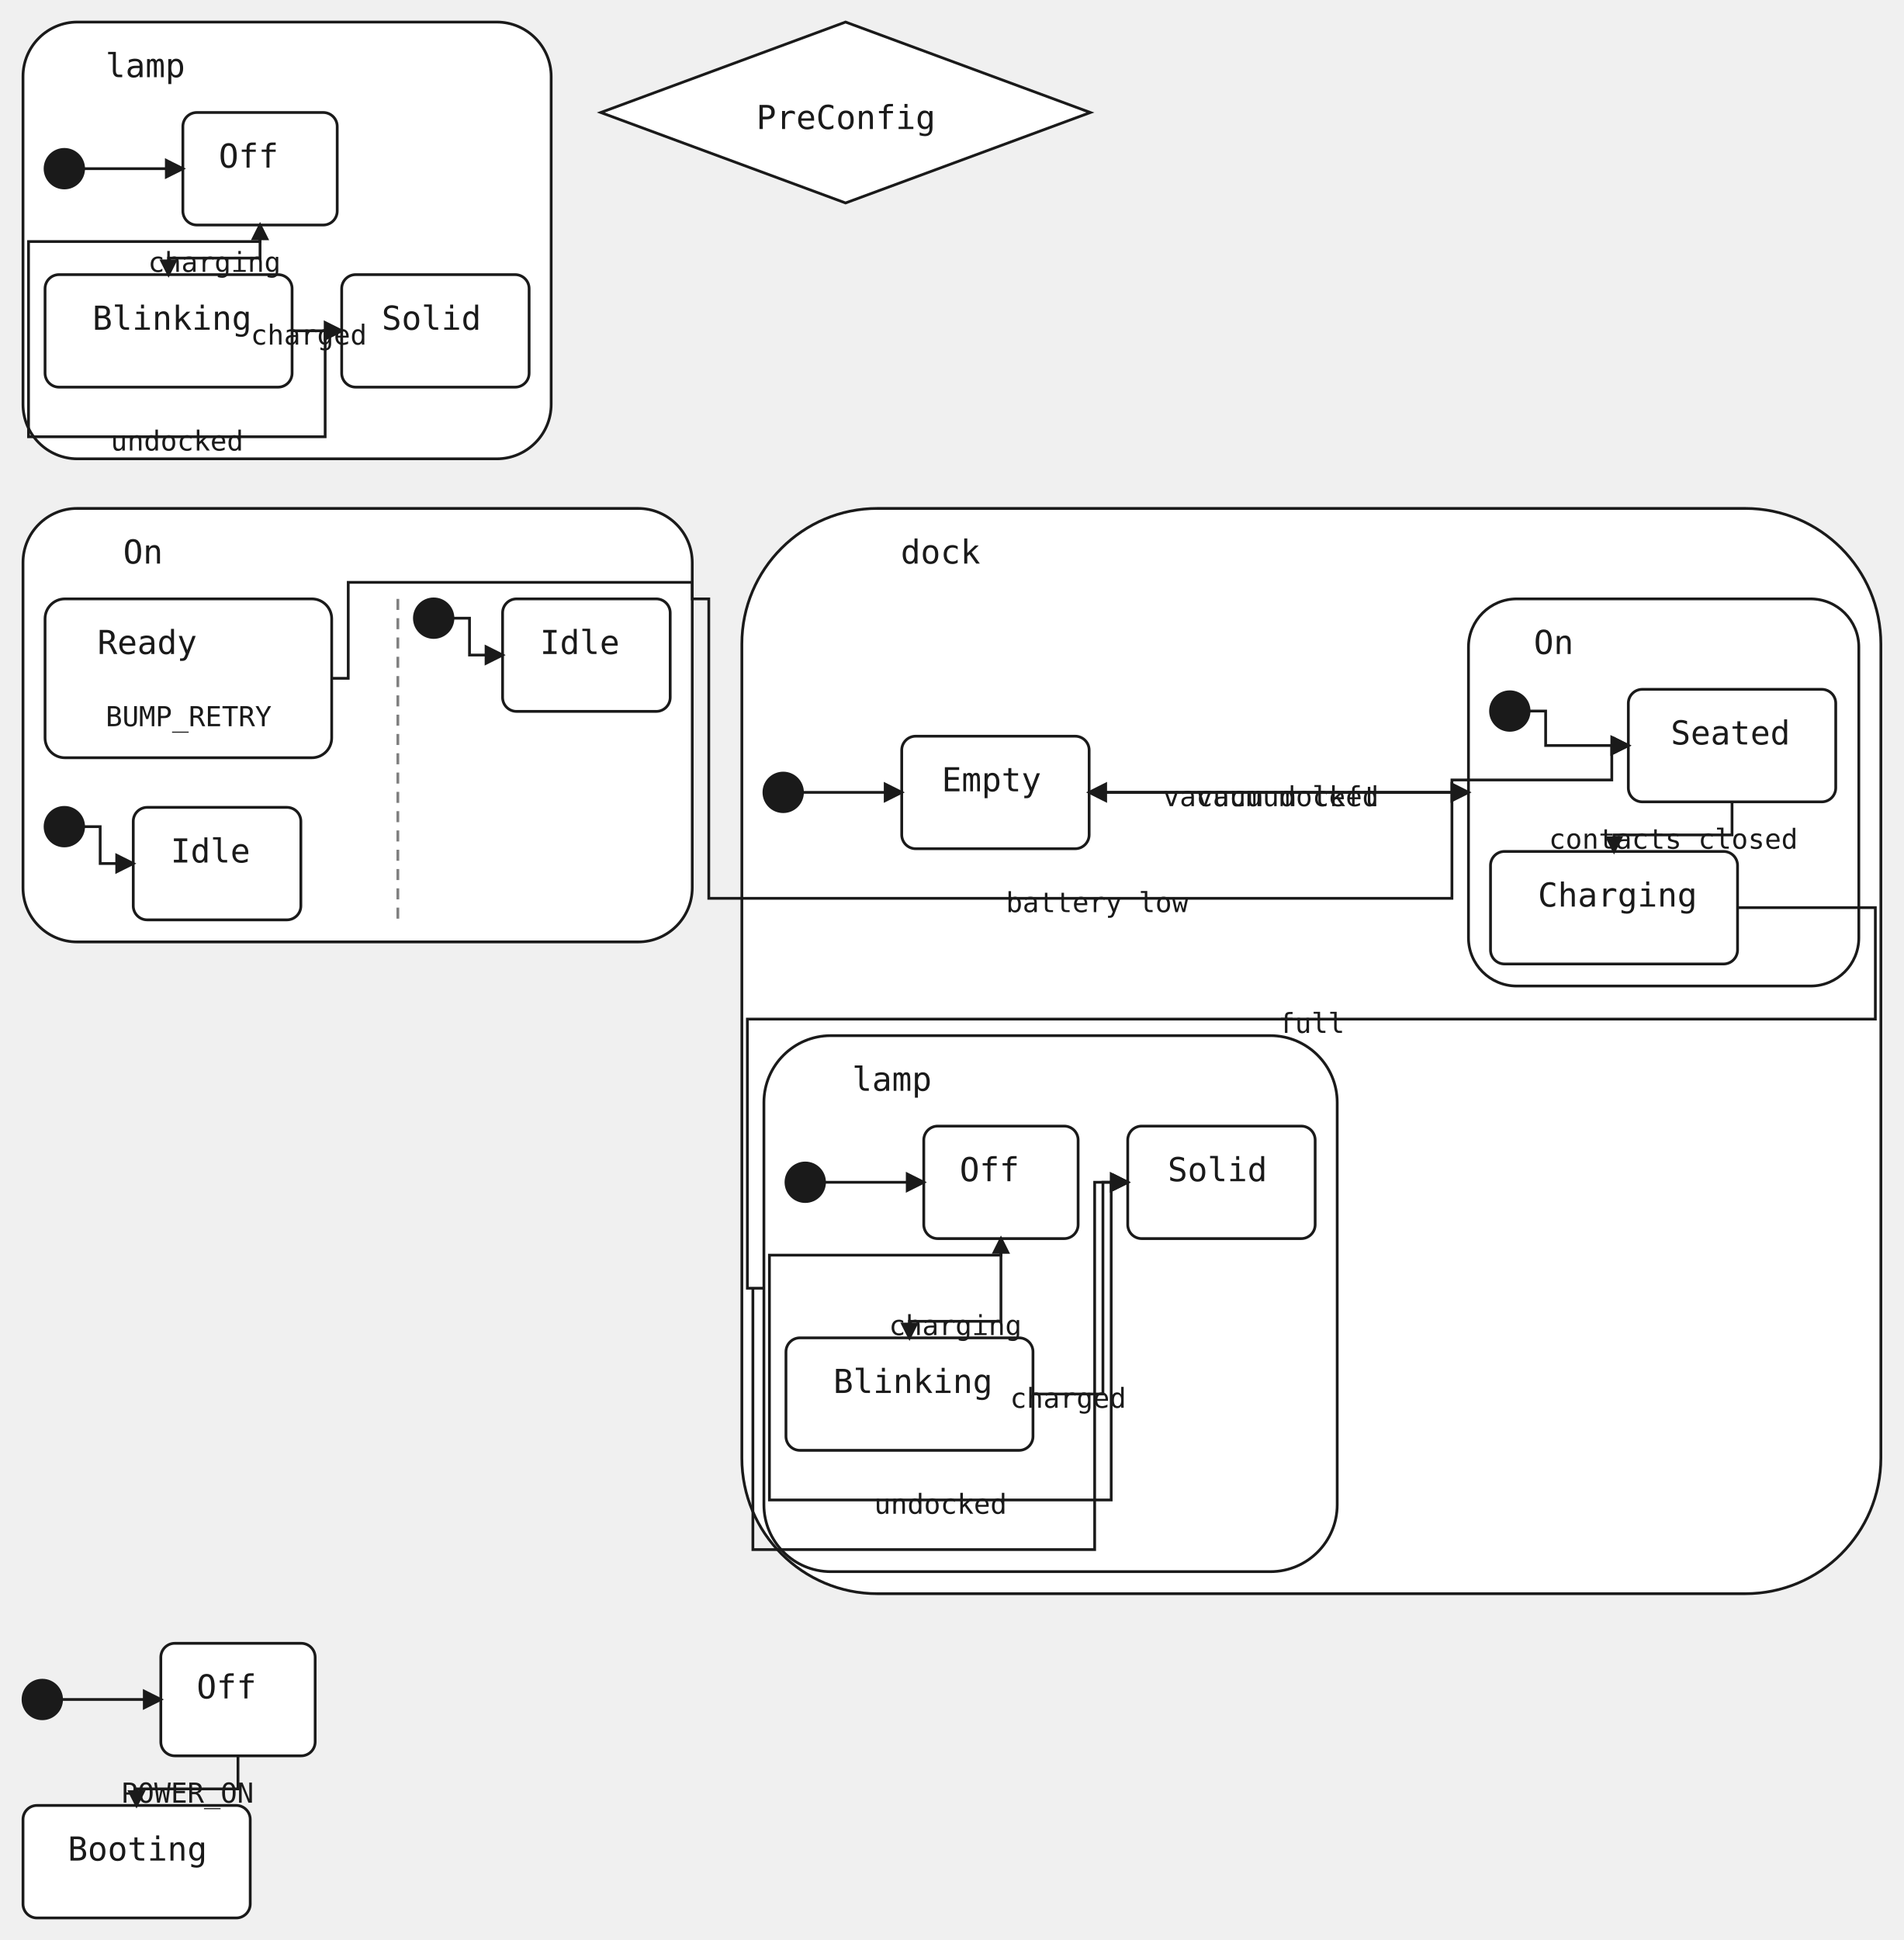
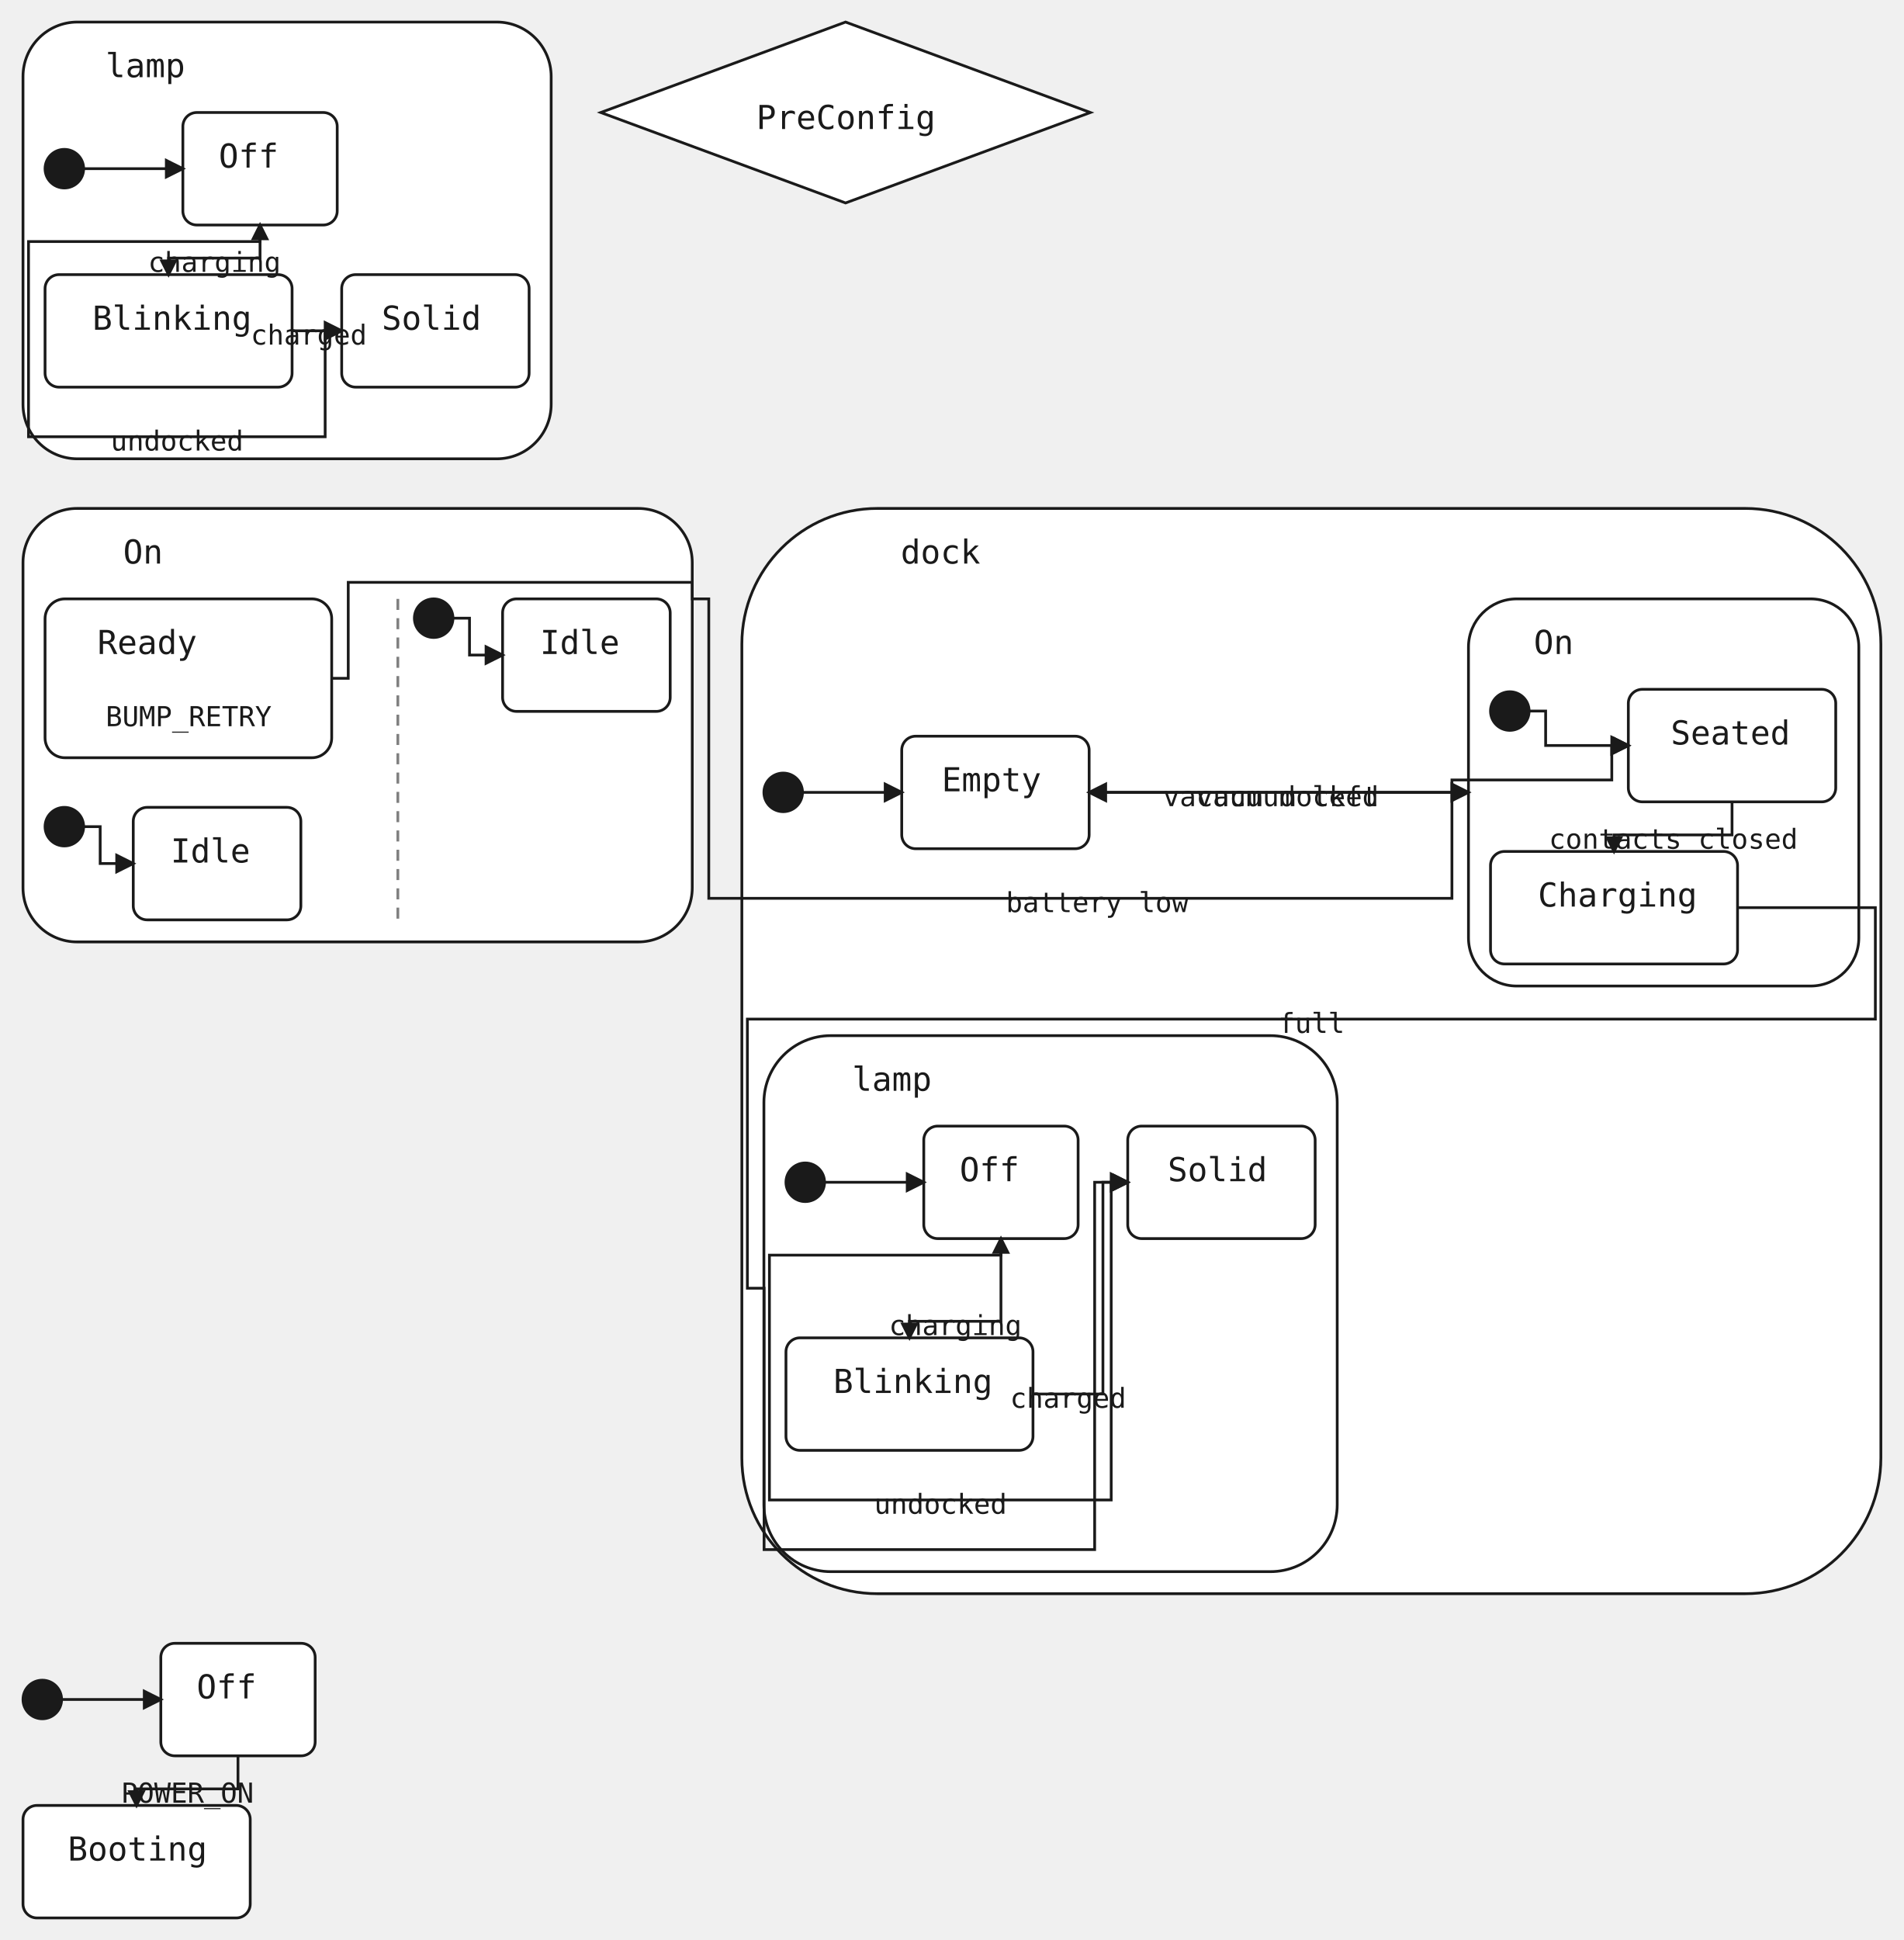
<svg xmlns="http://www.w3.org/2000/svg" width="691" height="704" viewBox="-128 -128 11041 11260">
  <style>text { font-family: "JetBrains Mono", monospace; font-kerning: none; }</style>
  <rect x="4173" y="2823" width="6612" height="6299" rx="787" fill="#ffffff" stroke="#1a1a1a" stroke-width="16" class="scav-state scav-id-0" />
  <rect x="0" y="0" width="3066" height="2535" rx="316" fill="#ffffff" stroke="#1a1a1a" stroke-width="16" class="scav-state scav-id-1" />
  <rect x="800" y="9410" width="896" height="653" rx="81" fill="#ffffff" stroke="#1a1a1a" stroke-width="16" class="scav-state scav-id-2" />
  <rect x="0" y="10351" width="1319" height="653" rx="81" fill="#ffffff" stroke="#1a1a1a" stroke-width="16" class="scav-state scav-id-3" />
  <rect x="0" y="2823" width="3885" height="2516" rx="314" fill="#ffffff" stroke="#1a1a1a" stroke-width="16" class="scav-state scav-id-5" />
  <rect x="640" y="4558" width="973" height="653" rx="81" fill="#ffffff" stroke="#1a1a1a" stroke-width="16" class="scav-state scav-id-6" />
  <rect x="128" y="3348" width="1664" height="922" rx="115" fill="#ffffff" stroke="#1a1a1a" stroke-width="16" class="scav-state scav-id-7" />
  <rect x="2784" y="3348" width="973" height="653" rx="81" fill="#ffffff" stroke="#1a1a1a" stroke-width="16" class="scav-state scav-id-8" />
  <rect x="4301" y="5883" width="3328" height="3111" rx="388" fill="#ffffff" stroke="#1a1a1a" stroke-width="16" class="scav-state scav-id-9" />
  <rect x="5101" y="4145" width="1088" height="653" rx="81" fill="#ffffff" stroke="#1a1a1a" stroke-width="16" class="scav-state scav-id-10" />
  <rect x="8391" y="3348" width="2266" height="2247" rx="280" fill="#ffffff" stroke="#1a1a1a" stroke-width="16" class="scav-state scav-id-11" />
  <rect x="9319" y="3873" width="1204" height="653" rx="81" fill="#ffffff" stroke="#1a1a1a" stroke-width="16" class="scav-state scav-id-12" />
  <rect x="8519" y="4814" width="1434" height="653" rx="81" fill="#ffffff" stroke="#1a1a1a" stroke-width="16" class="scav-state scav-id-13" />
  <rect x="928" y="525" width="896" height="653" rx="81" fill="#ffffff" stroke="#1a1a1a" stroke-width="16" class="scav-state scav-id-14" />
  <rect x="128" y="1466" width="1434" height="653" rx="81" fill="#ffffff" stroke="#1a1a1a" stroke-width="16" class="scav-state scav-id-15" />
  <rect x="1850" y="1466" width="1088" height="653" rx="81" fill="#ffffff" stroke="#1a1a1a" stroke-width="16" class="scav-state scav-id-16" />
  <rect x="5229" y="6408" width="896" height="653" rx="81" fill="#ffffff" stroke="#1a1a1a" stroke-width="16" class="scav-state scav-id-17" />
  <rect x="4429" y="7637" width="1434" height="653" rx="81" fill="#ffffff" stroke="#1a1a1a" stroke-width="16" class="scav-state scav-id-18" />
  <rect x="6413" y="6408" width="1088" height="653" rx="81" fill="#ffffff" stroke="#1a1a1a" stroke-width="16" class="scav-state scav-id-19" />
  <line x1="2176" y1="3348" x2="2176" y2="5211" fill="none" stroke="#808080" stroke-width="16" stroke-dasharray="64,48" class="scav-sub scav-id-2" />
  <polyline points="224,9736 704,9736" fill="none" stroke="#1a1a1a" stroke-width="16" class="scav-trans scav-id-0" />
  <polyline points="1248,10063 1248,10255 659,10255 659,10303" fill="none" stroke="#1a1a1a" stroke-width="16" class="scav-trans scav-id-1" />
  <polyline points="352,4670 448,4670 448,4884 544,4884" fill="none" stroke="#1a1a1a" stroke-width="16" class="scav-trans scav-id-2" />
  <polyline points="1792,3809 1888,3809 1888,3252 3885,3252 3885,3348 3981,3348 3981,5086 4173,5086 8295,5086 8295,4399 8391,4399 9223,4399 9223,4199 9271,4199" fill="none" stroke="#1a1a1a" stroke-width="16" class="scav-trans scav-id-4" />
  <polyline points="2496,3460 2592,3460 2592,3674 2688,3674" fill="none" stroke="#1a1a1a" stroke-width="16" class="scav-trans scav-id-5" />
  <polyline points="8743,3999 8839,3999 8839,4199 9223,4199" fill="none" stroke="#1a1a1a" stroke-width="16" class="scav-trans scav-id-6" />
  <polyline points="9921,4526 9921,4718 9236,4718 9236,4766" fill="none" stroke="#1a1a1a" stroke-width="16" class="scav-trans scav-id-7" />
-   <polyline points="9953,5140 10657,5140 10753,5140 10753,5787 4205,5787 4205,7349 4301,7349 4237,7349 4237,8866 6221,8866 6221,6734 6317,6734" fill="none" stroke="#1a1a1a" stroke-width="16" class="scav-trans scav-id-8" />
+   <polyline points="9953,5140 10657,5140 10753,5140 10753,5787 4205,5787 4205,7349 4301,7349 4302,7349 4302,8866 6221,8866 6221,6734 6317,6734" fill="none" stroke="#1a1a1a" stroke-width="16" class="scav-trans scav-id-8" />
  <polyline points="4525,4471 5005,4471" fill="none" stroke="#1a1a1a" stroke-width="16" class="scav-trans scav-id-9" />
  <polyline points="6189,4471 8295,4471" fill="none" stroke="#1a1a1a" stroke-width="16" class="scav-trans scav-id-10" />
  <polyline points="8391,4471 6285,4471" fill="none" stroke="#1a1a1a" stroke-width="16" class="scav-trans scav-id-11" />
  <polyline points="352,851 832,851" fill="none" stroke="#1a1a1a" stroke-width="16" class="scav-trans scav-id-12" />
  <polyline points="1376,1178 1376,1370 845,1370 845,1418" fill="none" stroke="#1a1a1a" stroke-width="16" class="scav-trans scav-id-13" />
  <polyline points="1562,1792 1754,1792" fill="none" stroke="#1a1a1a" stroke-width="16" class="scav-trans scav-id-14" />
  <polyline points="1850,1792 1754,1792 1754,2407 32,2407 32,1274 1376,1274 1376,1226" fill="none" stroke="#1a1a1a" stroke-width="16" class="scav-trans scav-id-15" />
  <polyline points="4653,6734 5133,6734" fill="none" stroke="#1a1a1a" stroke-width="16" class="scav-trans scav-id-16" />
  <polyline points="5677,7061 5677,7541 5146,7541 5146,7589" fill="none" stroke="#1a1a1a" stroke-width="16" class="scav-trans scav-id-17" />
  <polyline points="5863,7963 6269,7963 6269,6734 6341,6734" fill="none" stroke="#1a1a1a" stroke-width="16" class="scav-trans scav-id-18" />
  <polyline points="6413,6734 6317,6734 6317,8578 4333,8578 4333,7157 5677,7157 5677,7109" fill="none" stroke="#1a1a1a" stroke-width="16" class="scav-trans scav-id-19" />
  <polygon points="800,9736 704,9784 704,9688" fill="#1a1a1a" stroke="#1a1a1a" stroke-width="16" class="scav-trans scav-id-0" />
  <polygon points="659,10351 619,10271 699,10271" fill="#1a1a1a" stroke="#1a1a1a" stroke-width="16" class="scav-trans scav-id-1" />
  <polygon points="640,4884 544,4932 544,4836" fill="#1a1a1a" stroke="#1a1a1a" stroke-width="16" class="scav-trans scav-id-2" />
  <polygon points="9319,4199 9239,4239 9239,4159" fill="#1a1a1a" stroke="#1a1a1a" stroke-width="16" class="scav-trans scav-id-4" />
  <polygon points="2784,3674 2688,3722 2688,3626" fill="#1a1a1a" stroke="#1a1a1a" stroke-width="16" class="scav-trans scav-id-5" />
  <polygon points="9319,4199 9223,4247 9223,4151" fill="#1a1a1a" stroke="#1a1a1a" stroke-width="16" class="scav-trans scav-id-6" />
  <polygon points="9236,4814 9196,4734 9276,4734" fill="#1a1a1a" stroke="#1a1a1a" stroke-width="16" class="scav-trans scav-id-7" />
  <polygon points="6413,6734 6317,6782 6317,6686" fill="#1a1a1a" stroke="#1a1a1a" stroke-width="16" class="scav-trans scav-id-8" />
  <polygon points="5101,4471 5005,4519 5005,4423" fill="#1a1a1a" stroke="#1a1a1a" stroke-width="16" class="scav-trans scav-id-9" />
  <polygon points="8391,4471 8295,4519 8295,4423" fill="#1a1a1a" stroke="#1a1a1a" stroke-width="16" class="scav-trans scav-id-10" />
  <polygon points="6189,4471 6285,4423 6285,4519" fill="#1a1a1a" stroke="#1a1a1a" stroke-width="16" class="scav-trans scav-id-11" />
  <polygon points="928,851 832,899 832,803" fill="#1a1a1a" stroke="#1a1a1a" stroke-width="16" class="scav-trans scav-id-12" />
  <polygon points="845,1466 805,1386 885,1386" fill="#1a1a1a" stroke="#1a1a1a" stroke-width="16" class="scav-trans scav-id-13" />
  <polygon points="1850,1792 1754,1840 1754,1744" fill="#1a1a1a" stroke="#1a1a1a" stroke-width="16" class="scav-trans scav-id-14" />
  <polygon points="1376,1178 1416,1258 1336,1258" fill="#1a1a1a" stroke="#1a1a1a" stroke-width="16" class="scav-trans scav-id-15" />
  <polygon points="5229,6734 5133,6782 5133,6686" fill="#1a1a1a" stroke="#1a1a1a" stroke-width="16" class="scav-trans scav-id-16" />
  <polygon points="5146,7637 5106,7557 5186,7557" fill="#1a1a1a" stroke="#1a1a1a" stroke-width="16" class="scav-trans scav-id-17" />
  <polygon points="6413,6734 6333,6774 6333,6694" fill="#1a1a1a" stroke="#1a1a1a" stroke-width="16" class="scav-trans scav-id-18" />
  <polygon points="5677,7061 5717,7141 5637,7141" fill="#1a1a1a" stroke="#1a1a1a" stroke-width="16" class="scav-trans scav-id-19" />
  <polygon points="4775,0 6196,525 4775,1050 3354,525" fill="#ffffff" stroke="#1a1a1a" stroke-width="16" class="scav-state scav-id-4" />
  <text x="569" y="10335" font-size="160" textLength="768" lengthAdjust="spacing" fill="#1a1a1a" class="scav-trans scav-id-1">POWER_ON</text>
  <text x="480" y="4087" font-size="160" textLength="960" lengthAdjust="spacing" fill="#1a1a1a" class="scav-trans scav-id-3">BUMP_RETRY</text>
  <text x="5706" y="5166" font-size="160" textLength="1056" lengthAdjust="spacing" fill="#1a1a1a" class="scav-trans scav-id-4">battery low</text>
  <text x="8858" y="4798" font-size="160" textLength="1440" lengthAdjust="spacing" fill="#1a1a1a" class="scav-trans scav-id-7">contacts closed</text>
  <text x="7287" y="5867" font-size="160" textLength="384" lengthAdjust="spacing" fill="#1a1a1a" class="scav-trans scav-id-8">full</text>
  <text x="6618" y="4551" font-size="160" textLength="1248" lengthAdjust="spacing" fill="#1a1a1a" class="scav-trans scav-id-10">vacuum docked</text>
  <text x="6810" y="4551" font-size="160" textLength="1056" lengthAdjust="spacing" fill="#1a1a1a" class="scav-trans scav-id-11">vacuum left</text>
  <text x="726" y="1450" font-size="160" textLength="768" lengthAdjust="spacing" fill="#1a1a1a" class="scav-trans scav-id-13">charging</text>
  <text x="1322" y="1872" font-size="160" textLength="672" lengthAdjust="spacing" fill="#1a1a1a" class="scav-trans scav-id-14">charged</text>
  <text x="509" y="2487" font-size="160" textLength="768" lengthAdjust="spacing" fill="#1a1a1a" class="scav-trans scav-id-15">undocked</text>
  <text x="5027" y="7621" font-size="160" textLength="768" lengthAdjust="spacing" fill="#1a1a1a" class="scav-trans scav-id-17">charging</text>
  <text x="5730" y="8043" font-size="160" textLength="672" lengthAdjust="spacing" fill="#1a1a1a" class="scav-trans scav-id-18">charged</text>
  <text x="4941" y="8658" font-size="160" textLength="768" lengthAdjust="spacing" fill="#1a1a1a" class="scav-trans scav-id-19">undocked</text>
  <text x="5095" y="3143" font-size="192" textLength="461" lengthAdjust="spacing" fill="#1a1a1a" class="scav-state scav-id-0">dock</text>
  <text x="479" y="320" font-size="192" textLength="461" lengthAdjust="spacing" fill="#1a1a1a" class="scav-state scav-id-1">lamp</text>
  <text x="1008" y="9730" font-size="192" textLength="346" lengthAdjust="spacing" fill="#1a1a1a" class="scav-state scav-id-2">Off</text>
  <text x="260" y="10671" font-size="192" textLength="807" lengthAdjust="spacing" fill="#1a1a1a" class="scav-state scav-id-3">Booting</text>
  <text x="4257" y="621" font-size="192" textLength="1037" lengthAdjust="spacing" fill="#1a1a1a" class="scav-state scav-id-4">PreConfig</text>
  <text x="581" y="3143" font-size="192" textLength="231" lengthAdjust="spacing" fill="#1a1a1a" class="scav-state scav-id-5">On</text>
  <text x="857" y="4878" font-size="192" textLength="461" lengthAdjust="spacing" fill="#1a1a1a" class="scav-state scav-id-6">Idle</text>
  <text x="432" y="3668" font-size="192" textLength="576" lengthAdjust="spacing" fill="#1a1a1a" class="scav-state scav-id-7">Ready</text>
  <text x="3001" y="3668" font-size="192" textLength="461" lengthAdjust="spacing" fill="#1a1a1a" class="scav-state scav-id-8">Idle</text>
  <text x="4813" y="6203" font-size="192" textLength="461" lengthAdjust="spacing" fill="#1a1a1a" class="scav-state scav-id-9">lamp</text>
  <text x="5333" y="4465" font-size="192" textLength="576" lengthAdjust="spacing" fill="#1a1a1a" class="scav-state scav-id-10">Empty</text>
  <text x="8770" y="3668" font-size="192" textLength="231" lengthAdjust="spacing" fill="#1a1a1a" class="scav-state scav-id-11">On</text>
  <text x="9565" y="4193" font-size="192" textLength="692" lengthAdjust="spacing" fill="#1a1a1a" class="scav-state scav-id-12">Seated</text>
  <text x="8794" y="5134" font-size="192" textLength="922" lengthAdjust="spacing" fill="#1a1a1a" class="scav-state scav-id-13">Charging</text>
  <text x="1136" y="845" font-size="192" textLength="346" lengthAdjust="spacing" fill="#1a1a1a" class="scav-state scav-id-14">Off</text>
  <text x="403" y="1786" font-size="192" textLength="922" lengthAdjust="spacing" fill="#1a1a1a" class="scav-state scav-id-15">Blinking</text>
  <text x="2082" y="1786" font-size="192" textLength="576" lengthAdjust="spacing" fill="#1a1a1a" class="scav-state scav-id-16">Solid</text>
  <text x="5437" y="6728" font-size="192" textLength="346" lengthAdjust="spacing" fill="#1a1a1a" class="scav-state scav-id-17">Off</text>
  <text x="4704" y="7957" font-size="192" textLength="922" lengthAdjust="spacing" fill="#1a1a1a" class="scav-state scav-id-18">Blinking</text>
  <text x="6645" y="6728" font-size="192" textLength="576" lengthAdjust="spacing" fill="#1a1a1a" class="scav-state scav-id-19">Solid</text>
  <circle cx="112" cy="9736" r="112" fill="#1a1a1a" stroke="#1a1a1a" stroke-width="16" class="scav-state scav-id-20" />
  <circle cx="240" cy="4670" r="112" fill="#1a1a1a" stroke="#1a1a1a" stroke-width="16" class="scav-state scav-id-21" />
  <circle cx="2384" cy="3460" r="112" fill="#1a1a1a" stroke="#1a1a1a" stroke-width="16" class="scav-state scav-id-22" />
  <circle cx="8631" cy="3999" r="112" fill="#1a1a1a" stroke="#1a1a1a" stroke-width="16" class="scav-state scav-id-23" />
  <circle cx="4413" cy="4471" r="112" fill="#1a1a1a" stroke="#1a1a1a" stroke-width="16" class="scav-state scav-id-24" />
  <circle cx="240" cy="851" r="112" fill="#1a1a1a" stroke="#1a1a1a" stroke-width="16" class="scav-state scav-id-25" />
  <circle cx="4541" cy="6734" r="112" fill="#1a1a1a" stroke="#1a1a1a" stroke-width="16" class="scav-state scav-id-26" />
</svg>
